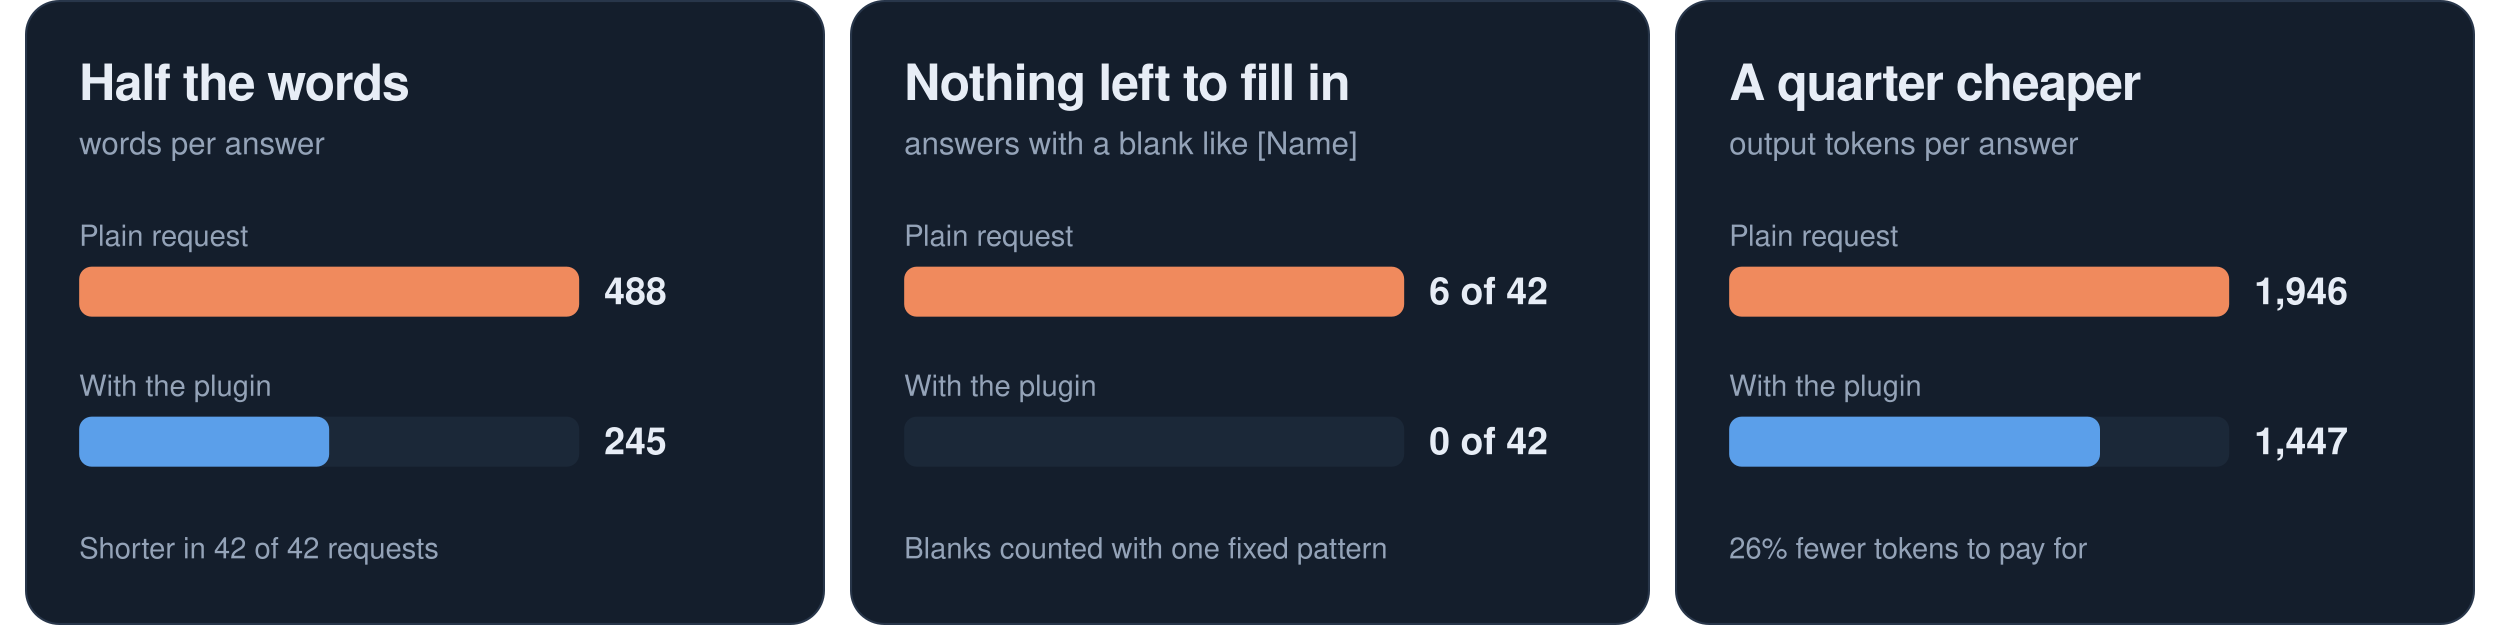
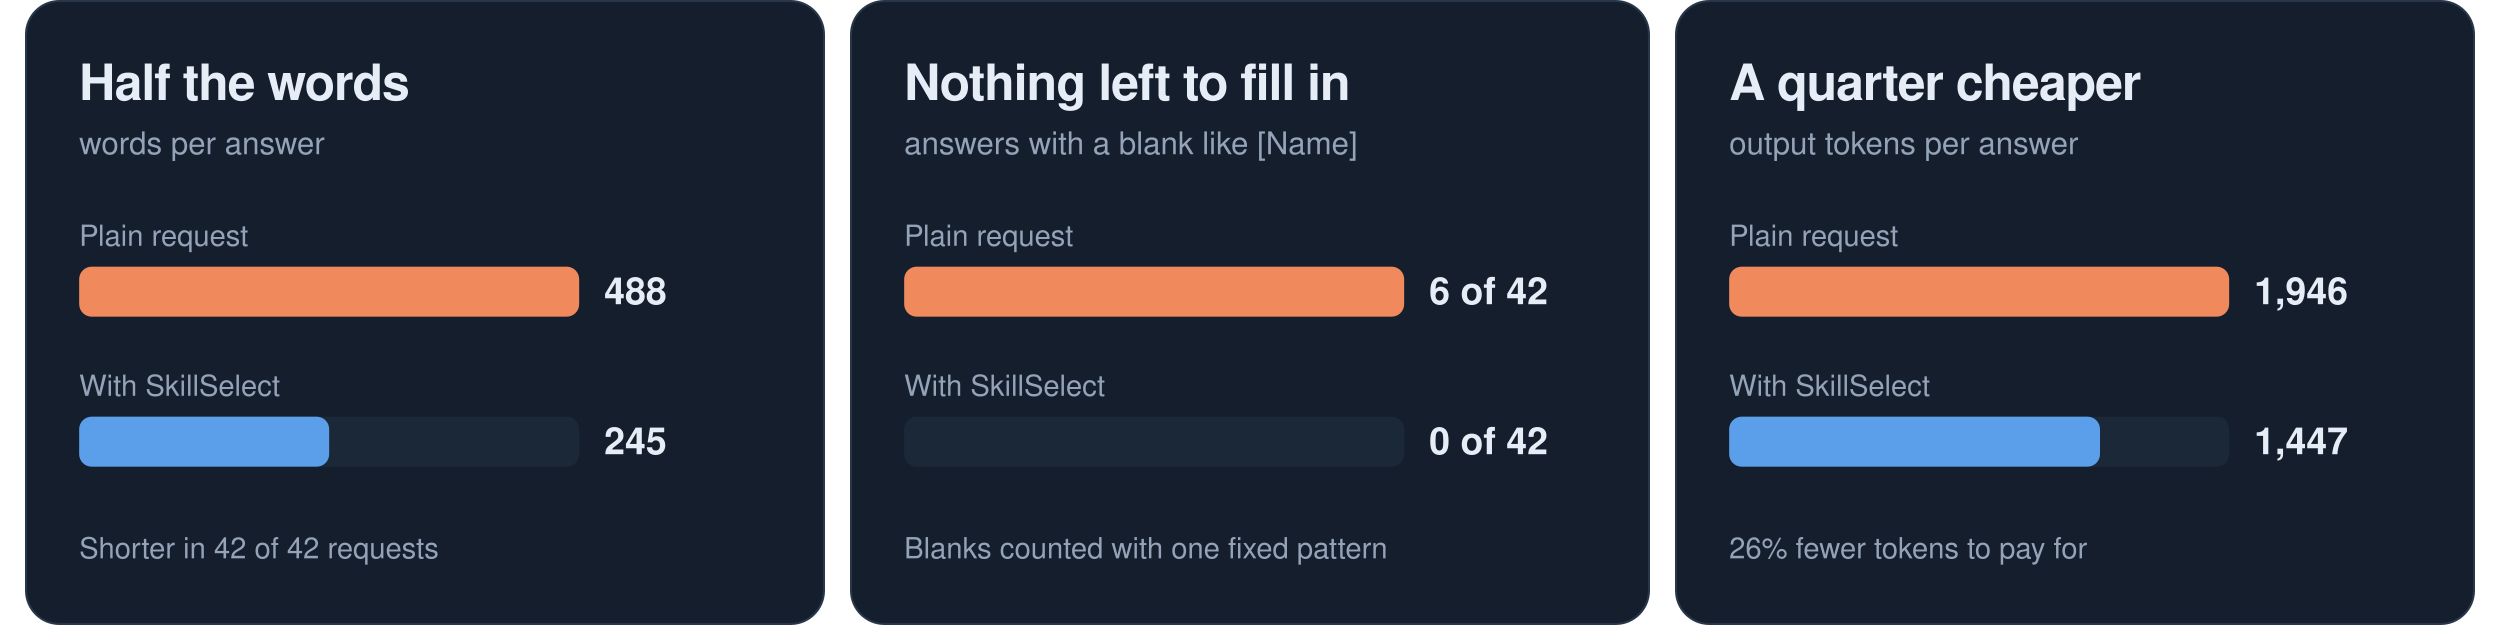
<svg xmlns="http://www.w3.org/2000/svg" viewBox="0 0 1200 300" width="1200" height="300" role="img">
  <rect x="12.5" y="0.5" width="383" height="299" rx="16" fill="#141E2C" stroke="#28364A" stroke-width="1" />
  <text x="38" y="48" font-family="-apple-system,BlinkMacSystemFont,'Segoe UI',Helvetica,Arial,sans-serif" font-size="24" font-weight="800" fill="#E7EDF6" text-anchor="start" letter-spacing="-0.5">Half the words</text>
  <text x="38" y="74" font-family="-apple-system,BlinkMacSystemFont,'Segoe UI',Helvetica,Arial,sans-serif" font-size="15" font-weight="400" fill="#94A3B8" text-anchor="start" letter-spacing="0">words per answer</text>
  <text x="38" y="118" font-family="-apple-system,BlinkMacSystemFont,'Segoe UI',Helvetica,Arial,sans-serif" font-size="14" font-weight="400" fill="#94A3B8" text-anchor="start" letter-spacing="0">Plain request</text>
  <rect x="38" y="128" width="240" height="24" rx="6" fill="#F08A5D" />
  <text x="290" y="146" font-family="-apple-system,BlinkMacSystemFont,'Segoe UI',Helvetica,Arial,sans-serif" font-size="18" font-weight="800" fill="#E7EDF6" text-anchor="start" letter-spacing="0">488</text>
-   <text x="38" y="190" font-family="-apple-system,BlinkMacSystemFont,'Segoe UI',Helvetica,Arial,sans-serif" font-size="14" font-weight="400" fill="#94A3B8" text-anchor="start" letter-spacing="0">With the plugin</text>
+   <text x="38" y="190" font-family="-apple-system,BlinkMacSystemFont,'Segoe UI',Helvetica,Arial,sans-serif" font-size="14" font-weight="400" fill="#94A3B8" text-anchor="start" letter-spacing="0">With SkillSelect</text>
  <rect x="38" y="200" width="240" height="24" rx="6" fill="#1B2838" />
  <rect x="38" y="200" width="120" height="24" rx="6" fill="#5B9FEA" />
  <text x="290" y="218" font-family="-apple-system,BlinkMacSystemFont,'Segoe UI',Helvetica,Arial,sans-serif" font-size="18" font-weight="800" fill="#E7EDF6" text-anchor="start" letter-spacing="0">245</text>
  <text x="38" y="268" font-family="-apple-system,BlinkMacSystemFont,'Segoe UI',Helvetica,Arial,sans-serif" font-size="14" font-weight="400" fill="#94A3B8" text-anchor="start" letter-spacing="0">Shorter in 42 of 42 requests</text>
  <rect x="408.5" y="0.5" width="383" height="299" rx="16" fill="#141E2C" stroke="#28364A" stroke-width="1" />
  <text x="434" y="48" font-family="-apple-system,BlinkMacSystemFont,'Segoe UI',Helvetica,Arial,sans-serif" font-size="24" font-weight="800" fill="#E7EDF6" text-anchor="start" letter-spacing="-0.5">Nothing left to fill in</text>
  <text x="434" y="74" font-family="-apple-system,BlinkMacSystemFont,'Segoe UI',Helvetica,Arial,sans-serif" font-size="15" font-weight="400" fill="#94A3B8" text-anchor="start" letter-spacing="0">answers with a blank like [Name]</text>
  <text x="434" y="118" font-family="-apple-system,BlinkMacSystemFont,'Segoe UI',Helvetica,Arial,sans-serif" font-size="14" font-weight="400" fill="#94A3B8" text-anchor="start" letter-spacing="0">Plain request</text>
  <rect x="434" y="128" width="240" height="24" rx="6" fill="#F08A5D" />
  <text x="686" y="146" font-family="-apple-system,BlinkMacSystemFont,'Segoe UI',Helvetica,Arial,sans-serif" font-size="18" font-weight="800" fill="#E7EDF6" text-anchor="start" letter-spacing="0">6 of 42</text>
-   <text x="434" y="190" font-family="-apple-system,BlinkMacSystemFont,'Segoe UI',Helvetica,Arial,sans-serif" font-size="14" font-weight="400" fill="#94A3B8" text-anchor="start" letter-spacing="0">With the plugin</text>
+   <text x="434" y="190" font-family="-apple-system,BlinkMacSystemFont,'Segoe UI',Helvetica,Arial,sans-serif" font-size="14" font-weight="400" fill="#94A3B8" text-anchor="start" letter-spacing="0">With SkillSelect</text>
  <rect x="434" y="200" width="240" height="24" rx="6" fill="#1B2838" />
  <text x="686" y="218" font-family="-apple-system,BlinkMacSystemFont,'Segoe UI',Helvetica,Arial,sans-serif" font-size="18" font-weight="800" fill="#E7EDF6" text-anchor="start" letter-spacing="0">0 of 42</text>
  <text x="434" y="268" font-family="-apple-system,BlinkMacSystemFont,'Segoe UI',Helvetica,Arial,sans-serif" font-size="14" font-weight="400" fill="#94A3B8" text-anchor="start" letter-spacing="0">Blanks counted with one fixed pattern</text>
  <rect x="804.5" y="0.5" width="383" height="299" rx="16" fill="#141E2C" stroke="#28364A" stroke-width="1" />
  <text x="830" y="48" font-family="-apple-system,BlinkMacSystemFont,'Segoe UI',Helvetica,Arial,sans-serif" font-size="24" font-weight="800" fill="#E7EDF6" text-anchor="start" letter-spacing="-0.5">A quarter cheaper</text>
  <text x="830" y="74" font-family="-apple-system,BlinkMacSystemFont,'Segoe UI',Helvetica,Arial,sans-serif" font-size="15" font-weight="400" fill="#94A3B8" text-anchor="start" letter-spacing="0">output tokens per answer</text>
  <text x="830" y="118" font-family="-apple-system,BlinkMacSystemFont,'Segoe UI',Helvetica,Arial,sans-serif" font-size="14" font-weight="400" fill="#94A3B8" text-anchor="start" letter-spacing="0">Plain request</text>
  <rect x="830" y="128" width="240" height="24" rx="6" fill="#F08A5D" />
  <text x="1082" y="146" font-family="-apple-system,BlinkMacSystemFont,'Segoe UI',Helvetica,Arial,sans-serif" font-size="18" font-weight="800" fill="#E7EDF6" text-anchor="start" letter-spacing="0">1,946</text>
-   <text x="830" y="190" font-family="-apple-system,BlinkMacSystemFont,'Segoe UI',Helvetica,Arial,sans-serif" font-size="14" font-weight="400" fill="#94A3B8" text-anchor="start" letter-spacing="0">With the plugin</text>
+   <text x="830" y="190" font-family="-apple-system,BlinkMacSystemFont,'Segoe UI',Helvetica,Arial,sans-serif" font-size="14" font-weight="400" fill="#94A3B8" text-anchor="start" letter-spacing="0">With SkillSelect</text>
  <rect x="830" y="200" width="240" height="24" rx="6" fill="#1B2838" />
  <rect x="830" y="200" width="178" height="24" rx="6" fill="#5B9FEA" />
  <text x="1082" y="218" font-family="-apple-system,BlinkMacSystemFont,'Segoe UI',Helvetica,Arial,sans-serif" font-size="18" font-weight="800" fill="#E7EDF6" text-anchor="start" letter-spacing="0">1,447</text>
  <text x="830" y="268" font-family="-apple-system,BlinkMacSystemFont,'Segoe UI',Helvetica,Arial,sans-serif" font-size="14" font-weight="400" fill="#94A3B8" text-anchor="start" letter-spacing="0">26% fewer tokens to pay for</text>
</svg>
